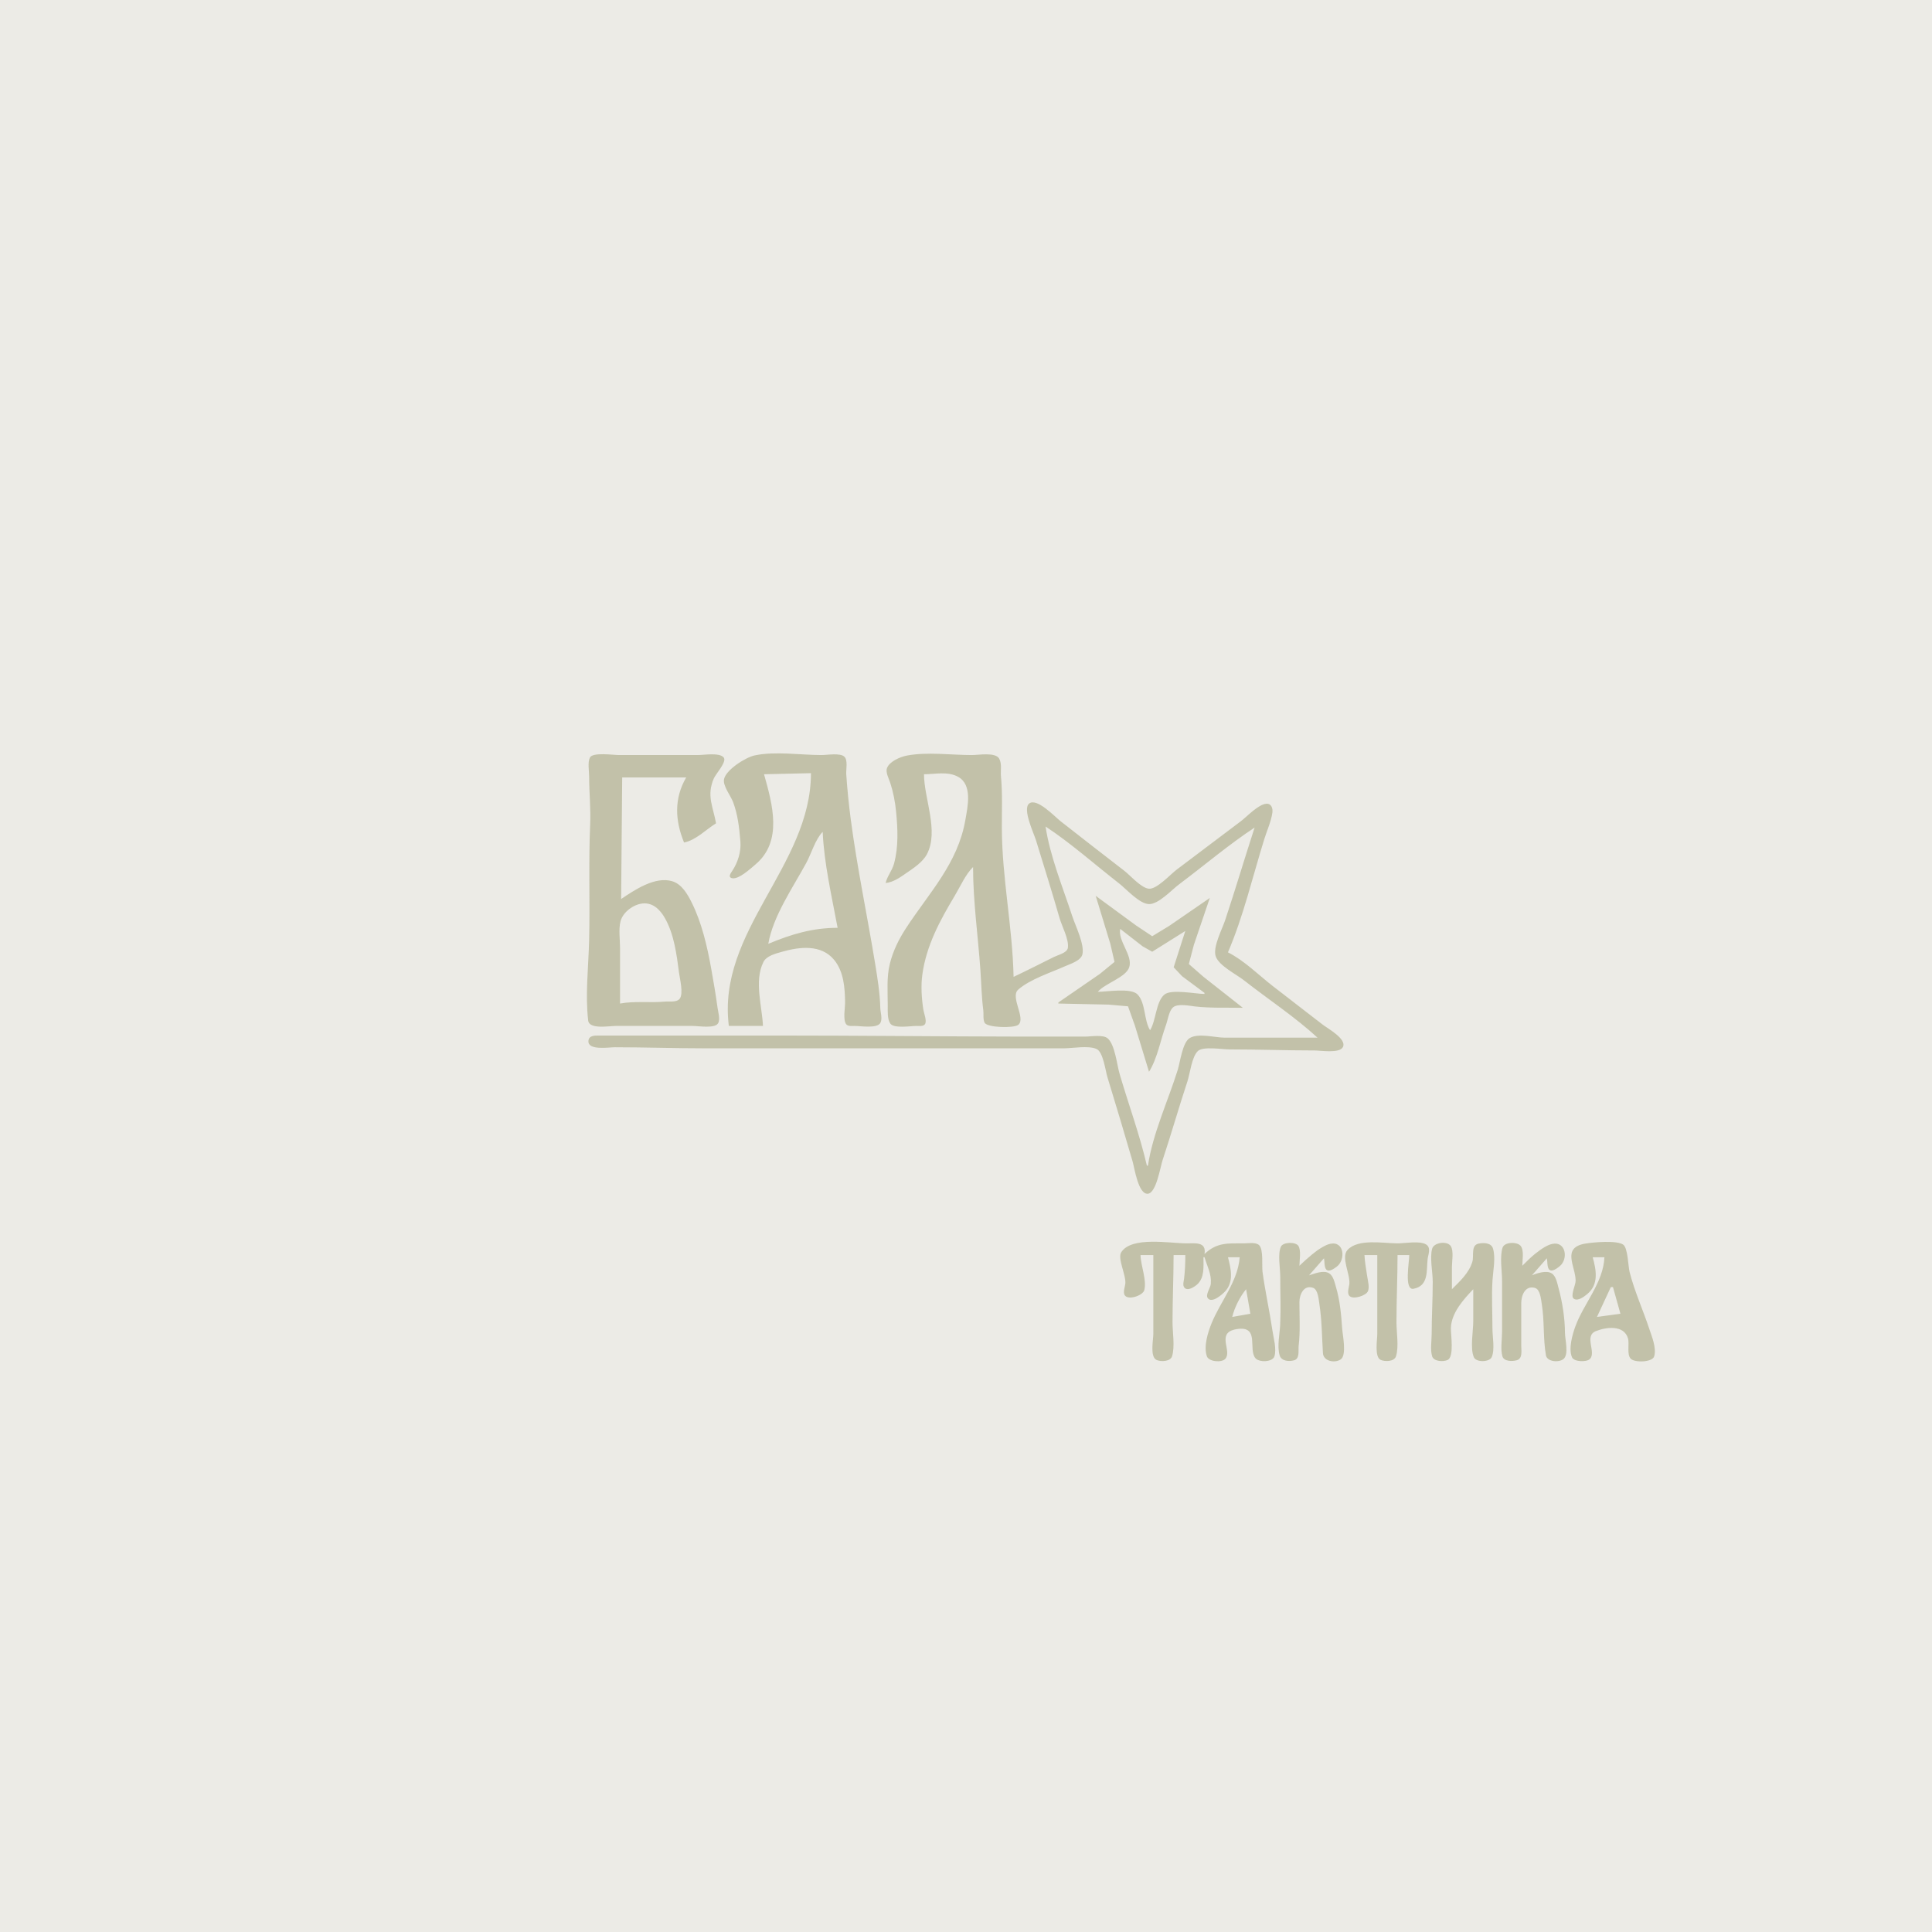
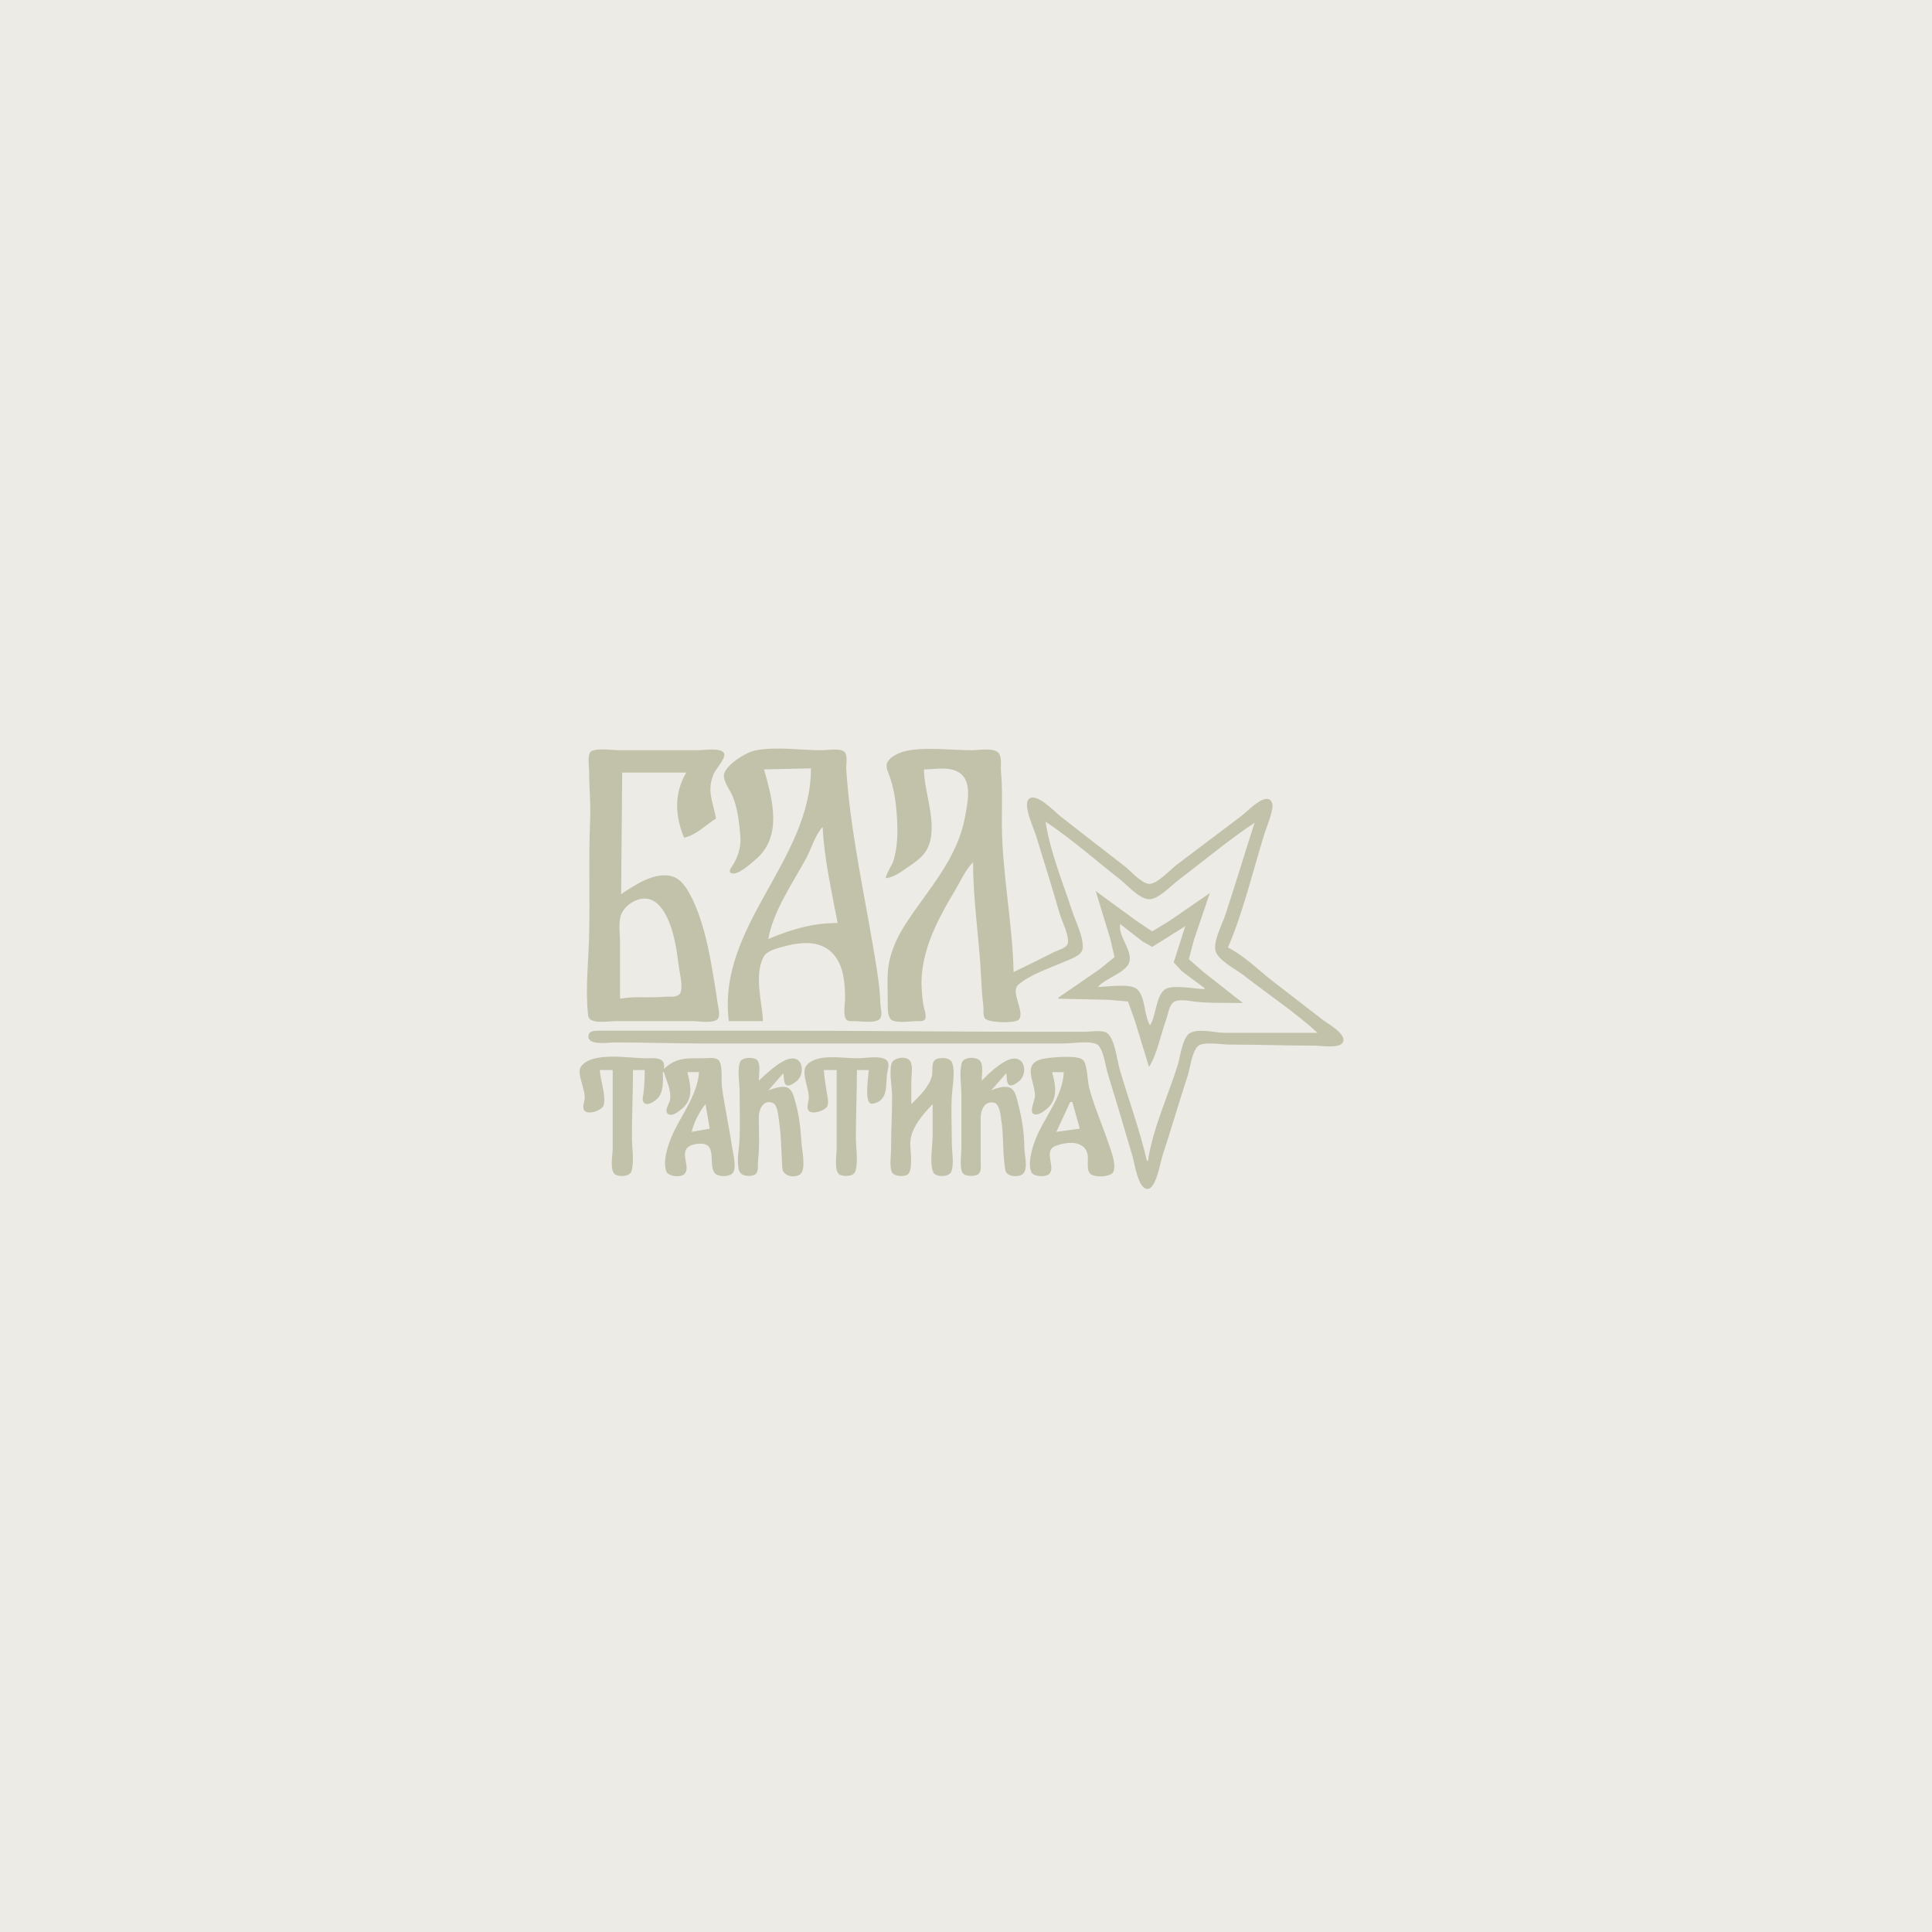
<svg xmlns="http://www.w3.org/2000/svg" viewBox="0 0 400 400">
  <rect width="400" height="400" fill="#ecebe6" />
-   <g transform="translate(120 155) scale(.69)" fill="#8f8f5f" opacity=".45">
-     <path d="m12.462 45.12 0.32-36.48h19.2c-3.683 6.333-3.343 12.929-0.64 19.52 3.569-0.688 6.577-3.894 9.6-5.76-0.889-4.987-2.901-8.267-0.681-13.44 0.584-1.361 3.936-4.971 3.013-6.261-1.155-1.615-6.014-0.779-7.772-0.779h-23.68c-1.667 0-7.879-0.913-8.723 0.742-0.736 1.443-0.238 4.072-0.238 5.658 0 4.808 0.518 9.581 0.307 14.4-0.508 11.61-0.027 23.252-0.312 34.88-0.192 7.82-1.192 16.187-0.281 23.994 0.316 2.706 6.255 1.606 8.285 1.606h23.04c1.673 0 6.596 0.833 7.622-0.742 0.756-1.161 0.05-3.419-0.126-4.698-0.547-3.97-1.207-7.896-1.92-11.84-1.21-6.697-2.825-13.72-5.886-19.84-1.236-2.471-2.958-5.434-5.77-6.293-5.144-1.572-11.356 2.635-15.36 5.333m42.88-37.44 14.08-0.32c-0.018 27.82-28.241 47.344-24.64 75.84h10.24c-0.255-5.941-2.709-13.46 0.139-19.186 0.928-1.865 3.768-2.552 5.622-3.077 5.297-1.501 11.698-2.254 15.575 2.423 2.918 3.52 3.252 8.419 3.304 12.8 0.019 1.581-0.688 5.241 0.33 6.527 0.549 0.694 1.777 0.511 2.551 0.513 1.738 4e-3 6.911 0.883 7.763-1.007 0.594-1.318-0.042-3.054-0.078-4.433-0.114-4.381-0.819-8.795-1.526-13.12-2.372-14.515-5.431-28.932-7.349-43.52-0.586-4.459-1.035-8.959-1.341-13.44-0.096-1.399 0.54-4.165-0.542-5.247-1.234-1.234-5.215-0.513-6.847-0.513-6.303 0-14.007-1.213-20.16 0.125-2.644 0.575-8.711 4.369-9.145 7.235-0.296 1.96 2.027 4.881 2.724 6.72 1.45 3.822 1.869 7.804 2.205 11.84 0.261 3.13-0.796 6.409-2.524 8.96-0.348 0.513-1.171 1.639-0.193 2.014 1.973 0.756 5.902-2.936 7.252-4.074 8.219-6.928 5.112-17.982 2.56-27.06m36.48 32.64c2.294-0.235 4.222-1.606 6.08-2.888 2.217-1.53 5.016-3.312 6.311-5.752 3.676-6.924-0.866-16.717-0.871-24 3.364 0 7.11-0.949 10.239 0.774 4.379 2.411 2.856 8.985 2.161 12.986-2.255 12.982-10.791 21.71-17.73 32.32-2.204 3.369-3.989 6.954-4.943 10.88-0.983 4.047-0.609 8.348-0.607 12.48 6e-4 1.572-0.161 3.962 0.741 5.338 1.05 1.601 6.177 0.745 7.899 0.742 0.729-1e-3 2.039 0.197 2.522-0.513 0.662-0.972-0.295-3.223-0.462-4.287-0.534-3.39-0.789-7.148-0.324-10.56 1.184-8.701 5.257-16.242 9.72-23.68 1.661-2.769 3.209-6.376 5.504-8.64 0 10.333 1.502 20.737 2.211 31.04 0.271 3.932 0.34 7.931 0.853 11.84 0.155 1.18-0.123 2.696 0.373 3.793 0.706 1.562 8.836 1.722 10.128 0.679 2.389-1.929-2.522-8.35-0.023-10.562 3.489-3.087 9.729-5.092 13.977-6.985 1.579-0.704 4.838-1.69 5.288-3.578 0.714-2.993-2.105-8.62-3.048-11.506-2.791-8.54-6.689-18.005-8-26.88 7.699 5.088 14.798 11.422 22.08 17.096 2.192 1.708 6.075 6.127 8.96 6.187 2.851 0.059 6.777-4.246 8.96-5.883 7.542-5.657 14.857-11.883 22.72-17.08-3.012 9.259-5.777 18.603-8.853 27.84-0.878 2.635-3.805 8.151-2.792 10.867 1.043 2.797 6.151 5.321 8.446 7.12 7.286 5.711 15.264 10.953 22.08 17.213h-27.84c-2.917-1e-3 -7.841-1.45-10.488 0.102-2.186 1.281-2.882 7.187-3.6 9.498-2.887 9.289-7.532 19.187-8.952 28.8h-0.32c-2.147-9.283-5.512-18.374-8.184-27.52-0.798-2.731-1.389-8.716-3.544-10.642-1.398-1.25-5.072-0.558-6.831-0.558h-18.88c-24.502-0.039-49.07-0.32-73.6-0.32h-43.2c-3.413 0-6.827-0.018-10.24 2.4e-4 -1.241 6e-3 -2.965-0.025-3.092 1.609-0.23 2.951 6.093 1.911 7.892 1.911 9.082 0 18.133 0.32 27.2 0.32h107.52c2.702 0 7.372-0.907 9.848 0.193 2.003 0.89 2.664 6.497 3.264 8.447 2.583 8.402 5.084 16.843 7.552 25.28 0.597 2.041 1.706 9.994 4.603 9.708 2.517-0.248 3.713-8.002 4.386-10.028 2.608-7.854 4.872-15.821 7.466-23.68 0.797-2.415 1.282-7.292 3.113-9.087 1.539-1.509 7.292-0.513 9.367-0.513 8.524 0 17.056 0.32 25.6 0.32 1.886 0 7.553 0.953 8.569-1.007 1.254-2.42-4.488-5.54-6.009-6.711-1.921-1.479-3.854-2.944-5.76-4.442-3.075-2.416-6.195-4.772-9.28-7.176-4.243-3.306-8.627-7.707-13.44-10.104 4.616-10.726 7.421-22.762 10.888-33.92 0.813-2.616 2.052-5.276 2.446-8 0.178-1.232-0.271-2.794-1.816-2.669-2.455 0.199-5.754 3.826-7.678 5.27-6.413 4.81-12.787 9.669-19.2 14.479-1.833 1.375-5.954 5.92-8.32 5.747-2.312-0.168-5.569-3.953-7.36-5.339-6.41-4.962-12.826-9.919-19.2-14.928-1.685-1.325-7.205-7.219-9.46-5.247-1.965 1.718 1.454 8.881 2.108 11.007 2.39 7.772 4.828 15.547 7.077 23.36 0.682 2.369 2.901 6.488 2.476 8.926-0.258 1.482-2.961 2.097-4.121 2.673-4.049 2.01-8.075 4.065-12.16 6.001-0.306-14.831-3.448-29.592-3.52-44.48-0.025-5.222 0.228-10.485-0.266-15.68-0.161-1.695 0.341-3.826-0.558-5.367-1.137-1.949-6.187-1.033-8.137-1.033-6.219 0-13.411-1.003-19.52 0.15-1.944 0.367-5.177 1.721-5.964 3.703-0.524 1.32 0.541 3.214 0.949 4.467 0.903 2.77 1.478 5.739 1.76 8.64 0.502 5.172 0.76 10.61-0.636 15.68-0.567 2.06-2.028 3.71-2.509 5.76m48-17.28-0.32 0.32 0.32-0.32m-66.88 1.92c0.404 9.418 2.752 19.525 4.48 28.8-7.549 0-13.906 1.93-20.8 4.8 1.44-8.369 7.434-16.947 11.421-24.32 1.548-2.862 2.644-6.956 4.899-9.28m81.92 19.2 4.39 14.4 1.256 5.427-4.367 3.578-12.48 8.595v0.32l15.04 0.32 5.855 0.513 2.099 5.887 4.205 13.76c2.5-3.973 3.486-9.655 5.103-14.08 0.551-1.509 0.862-4.149 2.1-5.247 1.378-1.222 4.893-0.481 6.557-0.284 4.646 0.548 9.722 0.315 14.4 0.411l-11.84-9.32-4.367-3.812 1.504-5.747 4.783-14.08-12.16 8.365-5.12 3.114-4.8-3.2-12.16-8.919m-142.72 32.32v-16.64c0-2.505-0.473-5.562 0.134-8 0.687-2.76 3.84-5.079 6.586-5.38 3.149-0.344 5.331 1.886 6.76 4.42 2.751 4.879 3.501 10.858 4.21 16.32 0.237 1.826 1.388 6.243 0.221 7.819-0.882 1.19-3.202 0.754-4.471 0.875-4.438 0.423-9.056-0.228-13.44 0.586m150.08-22.4 6.72 5.232 2.88 1.622 9.92-6.214-3.481 10.875 2.521 2.684 6.72 5v0.32c-2.7 0-9.957-1.543-12.026 0.193-2.573 2.158-2.501 7.837-4.294 10.687-1.887-3.002-1.287-8.135-3.745-10.716-1.975-2.074-9.224-0.804-11.935-0.804 2.099-2.539 8.428-4.284 9.426-7.39 1.132-3.523-3.468-7.877-2.706-11.49 m6.093 97.877h3.84v23.68c0 1.821-1.093 6.892 1.007 7.807 1.303 0.568 4.125 0.465 4.614-1.122 0.9-2.923 0.139-7.151 0.139-10.205 0-6.732 0.32-13.447 0.32-20.16h3.52c0 2.382-0.088 4.675-0.37 7.04-0.094 0.791-0.49 1.982 0.06 2.687 0.951 1.219 3.017-0.174 3.816-0.872 2.321-2.029 1.934-5.413 1.934-8.215h0.32c0.788 2.735 2.143 5.026 1.89 8-0.1 1.169-1.678 3.245-0.915 4.287 1.24 1.692 4.455-1.196 5.275-2.102 2.591-2.863 1.669-6.787 0.79-10.184h3.52c-0.589 7.396-5.755 13.195-8.447 19.84-1.118 2.76-2.43 6.94-1.4 9.901 0.556 1.597 4.352 1.969 5.489 0.786 2.022-2.103-1.948-6.824 1.804-8.494 0.685-0.305 1.491-0.463 2.234-0.538 6.227-0.627 2.829 6.125 5.037 8.803 1.077 1.306 5.15 1.225 5.704-0.573 0.684-2.222-0.257-5.4-0.588-7.645-0.867-5.888-2.165-11.702-2.977-17.6-0.259-1.879 0.323-6.745-1.014-8.082-0.985-0.985-3.299-0.558-4.562-0.558-4.822 0-8.134-0.336-11.84 3.2 0.605-3.747-2.714-3.2-5.44-3.2-4.965 0-16.42-2.176-19.54 2.653-1.214 1.879 1.523 6.947 1.209 9.507-0.116 0.947-0.725 2.494-0.191 3.38 1.002 1.66 5.477 0.129 5.891-1.494 0.789-3.091-1.063-7.332-1.129-10.526m50.56 6.08 4.48-5.12c0.217 0.912 0.048 2.601 0.649 3.322 0.833 0.999 2.473-0.284 3.19-0.813 2.687-1.983 2.33-7.723-1.919-6.863-0.906 0.183-1.767 0.656-2.56 1.114-1.022 0.59-1.973 1.297-2.88 2.051-1.321 1.098-2.613 2.227-3.84 3.429 0-1.591 0.581-4.615-0.329-5.978-0.836-1.253-4.615-1.162-5.238 0.266-0.996 2.28-0.193 6.436-0.193 8.913 0 4.786 0.197 9.619-0.013 14.4-0.126 2.881-0.979 6.438-0.169 9.274 0.502 1.755 2.794 1.924 4.322 1.504 1.811-0.497 1.222-2.958 1.39-4.378 0.51-4.318 0.227-8.772 0.229-13.12 9.3e-4 -2.078 1.209-5.252 4.088-4.257 1.504 0.52 1.701 3.58 1.904 4.897 0.758 4.906 0.749 9.789 1.062 14.719 0.15 2.37 3.478 3.096 5.324 1.864 1.885-1.258 0.584-7.289 0.45-9.223-0.287-4.166-0.663-8.451-1.859-12.48-0.393-1.325-0.794-3.39-2.078-4.151-1.69-1.001-4.337 0.096-6.012 0.631m16.64-6.08h3.84v23.68c0 1.743-0.886 6.906 1.007 7.763 1.307 0.591 4.117 0.538 4.614-1.077 0.9-2.923 0.139-7.151 0.139-10.205 0-6.738 0.32-13.433 0.32-20.16h3.52c0 2.063-1.611 10.656 1.282 10.108 4.591-0.871 3.849-5.418 4.214-8.828 0.153-1.426 1.151-3.491-0.449-4.471-1.919-1.176-6.354-0.329-8.567-0.329-4.299 0-11.769-1.496-14.993 1.954-2.071 2.216 0.825 7.237 0.538 10.206-0.096 0.991-0.781 2.753 5e-4 3.598 1.114 1.204 4.998-0.044 5.575-1.401 0.525-1.235-0.036-3.154-0.217-4.437-0.299-2.121-0.732-4.26-0.824-6.4m32.64 10.24v9.6c0 2.973-0.998 8.104 0.193 10.833 0.677 1.552 4.625 1.482 5.329-0.026 1.013-2.168 0.238-6.195 0.238-8.567 0-4.873-0.304-9.858 0.029-14.72 0.194-2.838 0.95-6.484 0.153-9.274-0.518-1.813-2.768-1.836-4.327-1.533-2.374 0.461-1.379 3.65-1.866 5.367-0.959 3.374-3.755 5.927-6.148 8.32v-6.72c0-1.662 0.603-4.837-0.377-6.261-1.104-1.604-5.051-1.042-5.563 0.827-0.745 2.723 0.18 7.02 0.18 9.914 0 5.23-0.32 10.437-0.32 15.68 0 2.035-0.463 4.731 0.139 6.685 0.489 1.587 3.311 1.691 4.614 1.122 2.102-0.918 0.93-7.756 1.02-9.727 0.203-4.469 3.768-8.449 6.707-11.52m17.6-4.16 4.48-5.12c0.216 0.907 0.047 2.607 0.649 3.321 0.829 0.982 2.508-0.384 3.19-0.927 2.655-2.115 1.912-7.604-2.239-6.704-0.794 0.172-1.541 0.533-2.24 0.938-1.017 0.588-1.964 1.296-2.88 2.03-1.372 1.099-2.599 2.34-3.84 3.582 0-1.609 0.586-4.674-0.513-5.978-1.077-1.279-4.881-1.202-5.428 0.573-0.866 2.813-0.139 6.94-0.139 9.885v15.36c0 2.233-0.506 5.172 0.102 7.325 0.453 1.604 3.054 1.567 4.359 1.176 1.774-0.532 1.299-2.905 1.299-4.341v-12.8c9.9e-4 -2.189 1.113-5.402 4.117-4.548 1.603 0.456 1.821 3.522 2.042 4.868 0.833 5.084 0.364 10.308 1.247 15.354 0.345 1.974 3.938 2.234 5.292 1.093 1.647-1.387 0.431-5.883 0.421-7.807-0.021-4.412-0.757-9.185-1.923-13.44-0.382-1.393-0.722-3.579-2.042-4.423-1.585-1.012-4.4-0.078-5.955 0.583m18.24-5.44h3.52c-0.334 7.668-6.202 13.838-8.738 20.8-0.888 2.438-2.1 6.69-0.989 9.233 0.606 1.388 4.385 1.501 5.373 0.494 1.989-2.028-1.877-6.907 1.808-8.363 3.128-1.236 8.386-1.894 9.604 2.156 0.508 1.688-0.433 4.871 0.859 6.162 1.189 1.189 6.503 1.079 7.021-0.757 0.717-2.542-0.707-5.911-1.498-8.285-1.888-5.664-4.388-11.17-5.878-16.96-0.455-1.766-0.498-7.27-1.94-8.263-1.979-1.362-9.031-0.705-11.381-0.305-7.188 1.222-2.911 6.778-2.881 11.128 9e-3 1.311-1.716 4.653-0.532 5.426 1.256 0.82 3.125-0.675 4.04-1.432 3.47-2.869 2.697-7.176 1.613-11.034m6.08 8.96 2.24 8-7.04 0.96 4.16-8.96h0.64m-110.08 0.64 1.28 7.36-5.44 0.96c0.662-2.787 2.334-6.117 4.16-8.32z" />
+   <g transform="translate(120 154) scale(.69)" fill="#8f8f5f" opacity=".45">
+     <path d="m12.462 45.12 0.32-36.48h19.2c-3.683 6.333-3.343 12.929-0.64 19.52 3.569-0.688 6.577-3.894 9.6-5.76-0.889-4.987-2.901-8.267-0.681-13.44 0.584-1.361 3.936-4.971 3.013-6.261-1.155-1.615-6.014-0.779-7.772-0.779h-23.68c-1.667 0-7.879-0.913-8.723 0.742-0.736 1.443-0.238 4.072-0.238 5.658 0 4.808 0.518 9.581 0.307 14.4-0.508 11.61-0.027 23.252-0.312 34.88-0.192 7.82-1.192 16.187-0.281 23.994 0.316 2.706 6.255 1.606 8.285 1.606h23.04c1.673 0 6.596 0.833 7.622-0.742 0.756-1.161 0.05-3.419-0.126-4.698-0.547-3.97-1.207-7.896-1.92-11.84-1.21-6.697-2.825-13.72-5.886-19.84-1.236-2.471-2.958-5.434-5.77-6.293-5.144-1.572-11.356 2.635-15.36 5.333m42.88-37.44 14.08-0.32c-0.018 27.82-28.241 47.344-24.64 75.84h10.24c-0.255-5.941-2.709-13.46 0.139-19.186 0.928-1.865 3.768-2.552 5.622-3.077 5.297-1.501 11.698-2.254 15.575 2.423 2.918 3.52 3.252 8.419 3.304 12.8 0.019 1.581-0.688 5.241 0.33 6.527 0.549 0.694 1.777 0.511 2.551 0.513 1.738 4e-3 6.911 0.883 7.763-1.007 0.594-1.318-0.042-3.054-0.078-4.433-0.114-4.381-0.819-8.795-1.526-13.12-2.372-14.515-5.431-28.932-7.349-43.52-0.586-4.459-1.035-8.959-1.341-13.44-0.096-1.399 0.54-4.165-0.542-5.247-1.234-1.234-5.215-0.513-6.847-0.513-6.303 0-14.007-1.213-20.16 0.125-2.644 0.575-8.711 4.369-9.145 7.235-0.296 1.96 2.027 4.881 2.724 6.72 1.45 3.822 1.869 7.804 2.205 11.84 0.261 3.13-0.796 6.409-2.524 8.96-0.348 0.513-1.171 1.639-0.193 2.014 1.973 0.756 5.902-2.936 7.252-4.074 8.219-6.928 5.112-17.982 2.56-27.06m36.48 32.64c2.294-0.235 4.222-1.606 6.08-2.888 2.217-1.53 5.016-3.312 6.311-5.752 3.676-6.924-0.866-16.717-0.871-24 3.364 0 7.11-0.949 10.239 0.774 4.379 2.411 2.856 8.985 2.161 12.986-2.255 12.982-10.791 21.71-17.73 32.32-2.204 3.369-3.989 6.954-4.943 10.88-0.983 4.047-0.609 8.348-0.607 12.48 6e-4 1.572-0.161 3.962 0.741 5.338 1.05 1.601 6.177 0.745 7.899 0.742 0.729-1e-3 2.039 0.197 2.522-0.513 0.662-0.972-0.295-3.223-0.462-4.287-0.534-3.39-0.789-7.148-0.324-10.56 1.184-8.701 5.257-16.242 9.72-23.68 1.661-2.769 3.209-6.376 5.504-8.64 0 10.333 1.502 20.737 2.211 31.04 0.271 3.932 0.34 7.931 0.853 11.84 0.155 1.18-0.123 2.696 0.373 3.793 0.706 1.562 8.836 1.722 10.128 0.679 2.389-1.929-2.522-8.35-0.023-10.562 3.489-3.087 9.729-5.092 13.977-6.985 1.579-0.704 4.838-1.69 5.288-3.578 0.714-2.993-2.105-8.62-3.048-11.506-2.791-8.54-6.689-18.005-8-26.88 7.699 5.088 14.798 11.422 22.08 17.096 2.192 1.708 6.075 6.127 8.96 6.187 2.851 0.059 6.777-4.246 8.96-5.883 7.542-5.657 14.857-11.883 22.72-17.08-3.012 9.259-5.777 18.603-8.853 27.84-0.878 2.635-3.805 8.151-2.792 10.867 1.043 2.797 6.151 5.321 8.446 7.12 7.286 5.711 15.264 10.953 22.08 17.213h-27.84c-2.917-1e-3 -7.841-1.45-10.488 0.102-2.186 1.281-2.882 7.187-3.6 9.498-2.887 9.289-7.532 19.187-8.952 28.8h-0.32c-2.147-9.283-5.512-18.374-8.184-27.52-0.798-2.731-1.389-8.716-3.544-10.642-1.398-1.25-5.072-0.558-6.831-0.558h-18.88c-24.502-0.039-49.07-0.32-73.6-0.32h-43.2c-3.413 0-6.827-0.018-10.24 2.4e-4 -1.241 6e-3 -2.965-0.025-3.092 1.609-0.23 2.951 6.093 1.911 7.892 1.911 9.082 0 18.133 0.32 27.2 0.32h107.52c2.702 0 7.372-0.907 9.848 0.193 2.003 0.89 2.664 6.497 3.264 8.447 2.583 8.402 5.084 16.843 7.552 25.28 0.597 2.041 1.706 9.994 4.603 9.708 2.517-0.248 3.713-8.002 4.386-10.028 2.608-7.854 4.872-15.821 7.466-23.68 0.797-2.415 1.282-7.292 3.113-9.087 1.539-1.509 7.292-0.513 9.367-0.513 8.524 0 17.056 0.32 25.6 0.32 1.886 0 7.553 0.953 8.569-1.007 1.254-2.42-4.488-5.54-6.009-6.711-1.921-1.479-3.854-2.944-5.76-4.442-3.075-2.416-6.195-4.772-9.28-7.176-4.243-3.306-8.627-7.707-13.44-10.104 4.616-10.726 7.421-22.762 10.888-33.92 0.813-2.616 2.052-5.276 2.446-8 0.178-1.232-0.271-2.794-1.816-2.669-2.455 0.199-5.754 3.826-7.678 5.27-6.413 4.81-12.787 9.669-19.2 14.479-1.833 1.375-5.954 5.92-8.32 5.747-2.312-0.168-5.569-3.953-7.36-5.339-6.41-4.962-12.826-9.919-19.2-14.928-1.685-1.325-7.205-7.219-9.46-5.247-1.965 1.718 1.454 8.881 2.108 11.007 2.39 7.772 4.828 15.547 7.077 23.36 0.682 2.369 2.901 6.488 2.476 8.926-0.258 1.482-2.961 2.097-4.121 2.673-4.049 2.01-8.075 4.065-12.16 6.001-0.306-14.831-3.448-29.592-3.52-44.48-0.025-5.222 0.228-10.485-0.266-15.68-0.161-1.695 0.341-3.826-0.558-5.367-1.137-1.949-6.187-1.033-8.137-1.033-6.219 0-13.411-1.003-19.52 0.15-1.944 0.367-5.177 1.721-5.964 3.703-0.524 1.32 0.541 3.214 0.949 4.467 0.903 2.77 1.478 5.739 1.76 8.64 0.502 5.172 0.76 10.61-0.636 15.68-0.567 2.06-2.028 3.71-2.509 5.76m48-17.28-0.32 0.32 0.32-0.32m-66.88 1.92c0.404 9.418 2.752 19.525 4.48 28.8-7.549 0-13.906 1.93-20.8 4.8 1.44-8.369 7.434-16.947 11.421-24.32 1.548-2.862 2.644-6.956 4.899-9.28m81.92 19.2 4.39 14.4 1.256 5.427-4.367 3.578-12.48 8.595v0.32l15.04 0.32 5.855 0.513 2.099 5.887 4.205 13.76c2.5-3.973 3.486-9.655 5.103-14.08 0.551-1.509 0.862-4.149 2.1-5.247 1.378-1.222 4.893-0.481 6.557-0.284 4.646 0.548 9.722 0.315 14.4 0.411l-11.84-9.32-4.367-3.812 1.504-5.747 4.783-14.08-12.16 8.365-5.12 3.114-4.8-3.2-12.16-8.919m-142.72 32.32v-16.64c0-2.505-0.473-5.562 0.134-8 0.687-2.76 3.84-5.079 6.586-5.38 3.149-0.344 5.331 1.886 6.76 4.42 2.751 4.879 3.501 10.858 4.21 16.32 0.237 1.826 1.388 6.243 0.221 7.819-0.882 1.19-3.202 0.754-4.471 0.875-4.438 0.423-9.056-0.228-13.44 0.586m150.08-22.4 6.72 5.232 2.88 1.622 9.92-6.214-3.481 10.875 2.521 2.684 6.72 5v0.32c-2.7 0-9.957-1.543-12.026 0.193-2.573 2.158-2.501 7.837-4.294 10.687-1.887-3.002-1.287-8.135-3.745-10.716-1.975-2.074-9.224-0.804-11.935-0.804 2.099-2.539 8.428-4.284 9.426-7.39 1.132-3.523-3.468-7.877-2.706-11.49" />
+     <path d="m6.093 97.877h3.84v23.68c0 1.821-1.093 6.892 1.007 7.807 1.303 0.568 4.125 0.465 4.614-1.122 0.9-2.923 0.139-7.151 0.139-10.205 0-6.732 0.32-13.447 0.32-20.16h3.52c0 2.382-0.088 4.675-0.37 7.04-0.094 0.791-0.49 1.982 0.06 2.687 0.951 1.219 3.017-0.174 3.816-0.872 2.321-2.029 1.934-5.413 1.934-8.215h0.32c0.788 2.735 2.143 5.026 1.89 8-0.1 1.169-1.678 3.245-0.915 4.287 1.24 1.692 4.455-1.196 5.275-2.102 2.591-2.863 1.669-6.787 0.79-10.184h3.52c-0.589 7.396-5.755 13.195-8.447 19.84-1.118 2.76-2.43 6.94-1.4 9.901 0.556 1.597 4.352 1.969 5.489 0.786 2.022-2.103-1.948-6.824 1.804-8.494 0.685-0.305 1.491-0.463 2.234-0.538 6.227-0.627 2.829 6.125 5.037 8.803 1.077 1.306 5.15 1.225 5.704-0.573 0.684-2.222-0.257-5.4-0.588-7.645-0.867-5.888-2.165-11.702-2.977-17.6-0.259-1.879 0.323-6.745-1.014-8.082-0.985-0.985-3.299-0.558-4.562-0.558-4.822 0-8.134-0.336-11.84 3.2 0.605-3.747-2.714-3.2-5.44-3.2-4.965 0-16.42-2.176-19.54 2.653-1.214 1.879 1.523 6.947 1.209 9.507-0.116 0.947-0.725 2.494-0.191 3.38 1.002 1.66 5.477 0.129 5.891-1.494 0.789-3.091-1.063-7.332-1.129-10.526m50.56 6.08 4.48-5.12c0.217 0.912 0.048 2.601 0.649 3.322 0.833 0.999 2.473-0.284 3.19-0.813 2.687-1.983 2.33-7.723-1.919-6.863-0.906 0.183-1.767 0.656-2.56 1.114-1.022 0.59-1.973 1.297-2.88 2.051-1.321 1.098-2.613 2.227-3.84 3.429 0-1.591 0.581-4.615-0.329-5.978-0.836-1.253-4.615-1.162-5.238 0.266-0.996 2.28-0.193 6.436-0.193 8.913 0 4.786 0.197 9.619-0.013 14.4-0.126 2.881-0.979 6.438-0.169 9.274 0.502 1.755 2.794 1.924 4.322 1.504 1.811-0.497 1.222-2.958 1.39-4.378 0.51-4.318 0.227-8.772 0.229-13.12 9.3e-4 -2.078 1.209-5.252 4.088-4.257 1.504 0.52 1.701 3.58 1.904 4.897 0.758 4.906 0.749 9.789 1.062 14.719 0.15 2.37 3.478 3.096 5.324 1.864 1.885-1.258 0.584-7.289 0.45-9.223-0.287-4.166-0.663-8.451-1.859-12.48-0.393-1.325-0.794-3.39-2.078-4.151-1.69-1.001-4.337 0.096-6.012 0.631m16.64-6.08h3.84v23.68c0 1.743-0.886 6.906 1.007 7.763 1.307 0.591 4.117 0.538 4.614-1.077 0.9-2.923 0.139-7.151 0.139-10.205 0-6.738 0.32-13.433 0.32-20.16h3.52c0 2.063-1.611 10.656 1.282 10.108 4.591-0.871 3.849-5.418 4.214-8.828 0.153-1.426 1.151-3.491-0.449-4.471-1.919-1.176-6.354-0.329-8.567-0.329-4.299 0-11.769-1.496-14.993 1.954-2.071 2.216 0.825 7.237 0.538 10.206-0.096 0.991-0.781 2.753 5e-4 3.598 1.114 1.204 4.998-0.044 5.575-1.401 0.525-1.235-0.036-3.154-0.217-4.437-0.299-2.121-0.732-4.26-0.824-6.4m32.64 10.24v9.6c0 2.973-0.998 8.104 0.193 10.833 0.677 1.552 4.625 1.482 5.329-0.026 1.013-2.168 0.238-6.195 0.238-8.567 0-4.873-0.304-9.858 0.029-14.72 0.194-2.838 0.95-6.484 0.153-9.274-0.518-1.813-2.768-1.836-4.327-1.533-2.374 0.461-1.379 3.65-1.866 5.367-0.959 3.374-3.755 5.927-6.148 8.32v-6.72c0-1.662 0.603-4.837-0.377-6.261-1.104-1.604-5.051-1.042-5.563 0.827-0.745 2.723 0.18 7.02 0.18 9.914 0 5.23-0.32 10.437-0.32 15.68 0 2.035-0.463 4.731 0.139 6.685 0.489 1.587 3.311 1.691 4.614 1.122 2.102-0.918 0.93-7.756 1.02-9.727 0.203-4.469 3.768-8.449 6.707-11.52m17.6-4.16 4.48-5.12c0.216 0.907 0.047 2.607 0.649 3.321 0.829 0.982 2.508-0.384 3.19-0.927 2.655-2.115 1.912-7.604-2.239-6.704-0.794 0.172-1.541 0.533-2.24 0.938-1.017 0.588-1.964 1.296-2.88 2.03-1.372 1.099-2.599 2.34-3.84 3.582 0-1.609 0.586-4.674-0.513-5.978-1.077-1.279-4.881-1.202-5.428 0.573-0.866 2.813-0.139 6.94-0.139 9.885v15.36c0 2.233-0.506 5.172 0.102 7.325 0.453 1.604 3.054 1.567 4.359 1.176 1.774-0.532 1.299-2.905 1.299-4.341v-12.8c9.9e-4 -2.189 1.113-5.402 4.117-4.548 1.603 0.456 1.821 3.522 2.042 4.868 0.833 5.084 0.364 10.308 1.247 15.354 0.345 1.974 3.938 2.234 5.292 1.093 1.647-1.387 0.431-5.883 0.421-7.807-0.021-4.412-0.757-9.185-1.923-13.44-0.382-1.393-0.722-3.579-2.042-4.423-1.585-1.012-4.4-0.078-5.955 0.583m18.24-5.44h3.52c-0.334 7.668-6.202 13.838-8.738 20.8-0.888 2.438-2.1 6.69-0.989 9.233 0.606 1.388 4.385 1.501 5.373 0.494 1.989-2.028-1.877-6.907 1.808-8.363 3.128-1.236 8.386-1.894 9.604 2.156 0.508 1.688-0.433 4.871 0.859 6.162 1.189 1.189 6.503 1.079 7.021-0.757 0.717-2.542-0.707-5.911-1.498-8.285-1.888-5.664-4.388-11.17-5.878-16.96-0.455-1.766-0.498-7.27-1.94-8.263-1.979-1.362-9.031-0.705-11.381-0.305-7.188 1.222-2.911 6.778-2.881 11.128 9e-3 1.311-1.716 4.653-0.532 5.426 1.256 0.82 3.125-0.675 4.04-1.432 3.47-2.869 2.697-7.176 1.613-11.034m6.08 8.96 2.24 8-7.04 0.96 4.16-8.96h0.64m-110.08 0.64 1.28 7.36-5.44 0.96c0.662-2.787 2.334-6.117 4.16-8.32z" />
  </g>
</svg>
